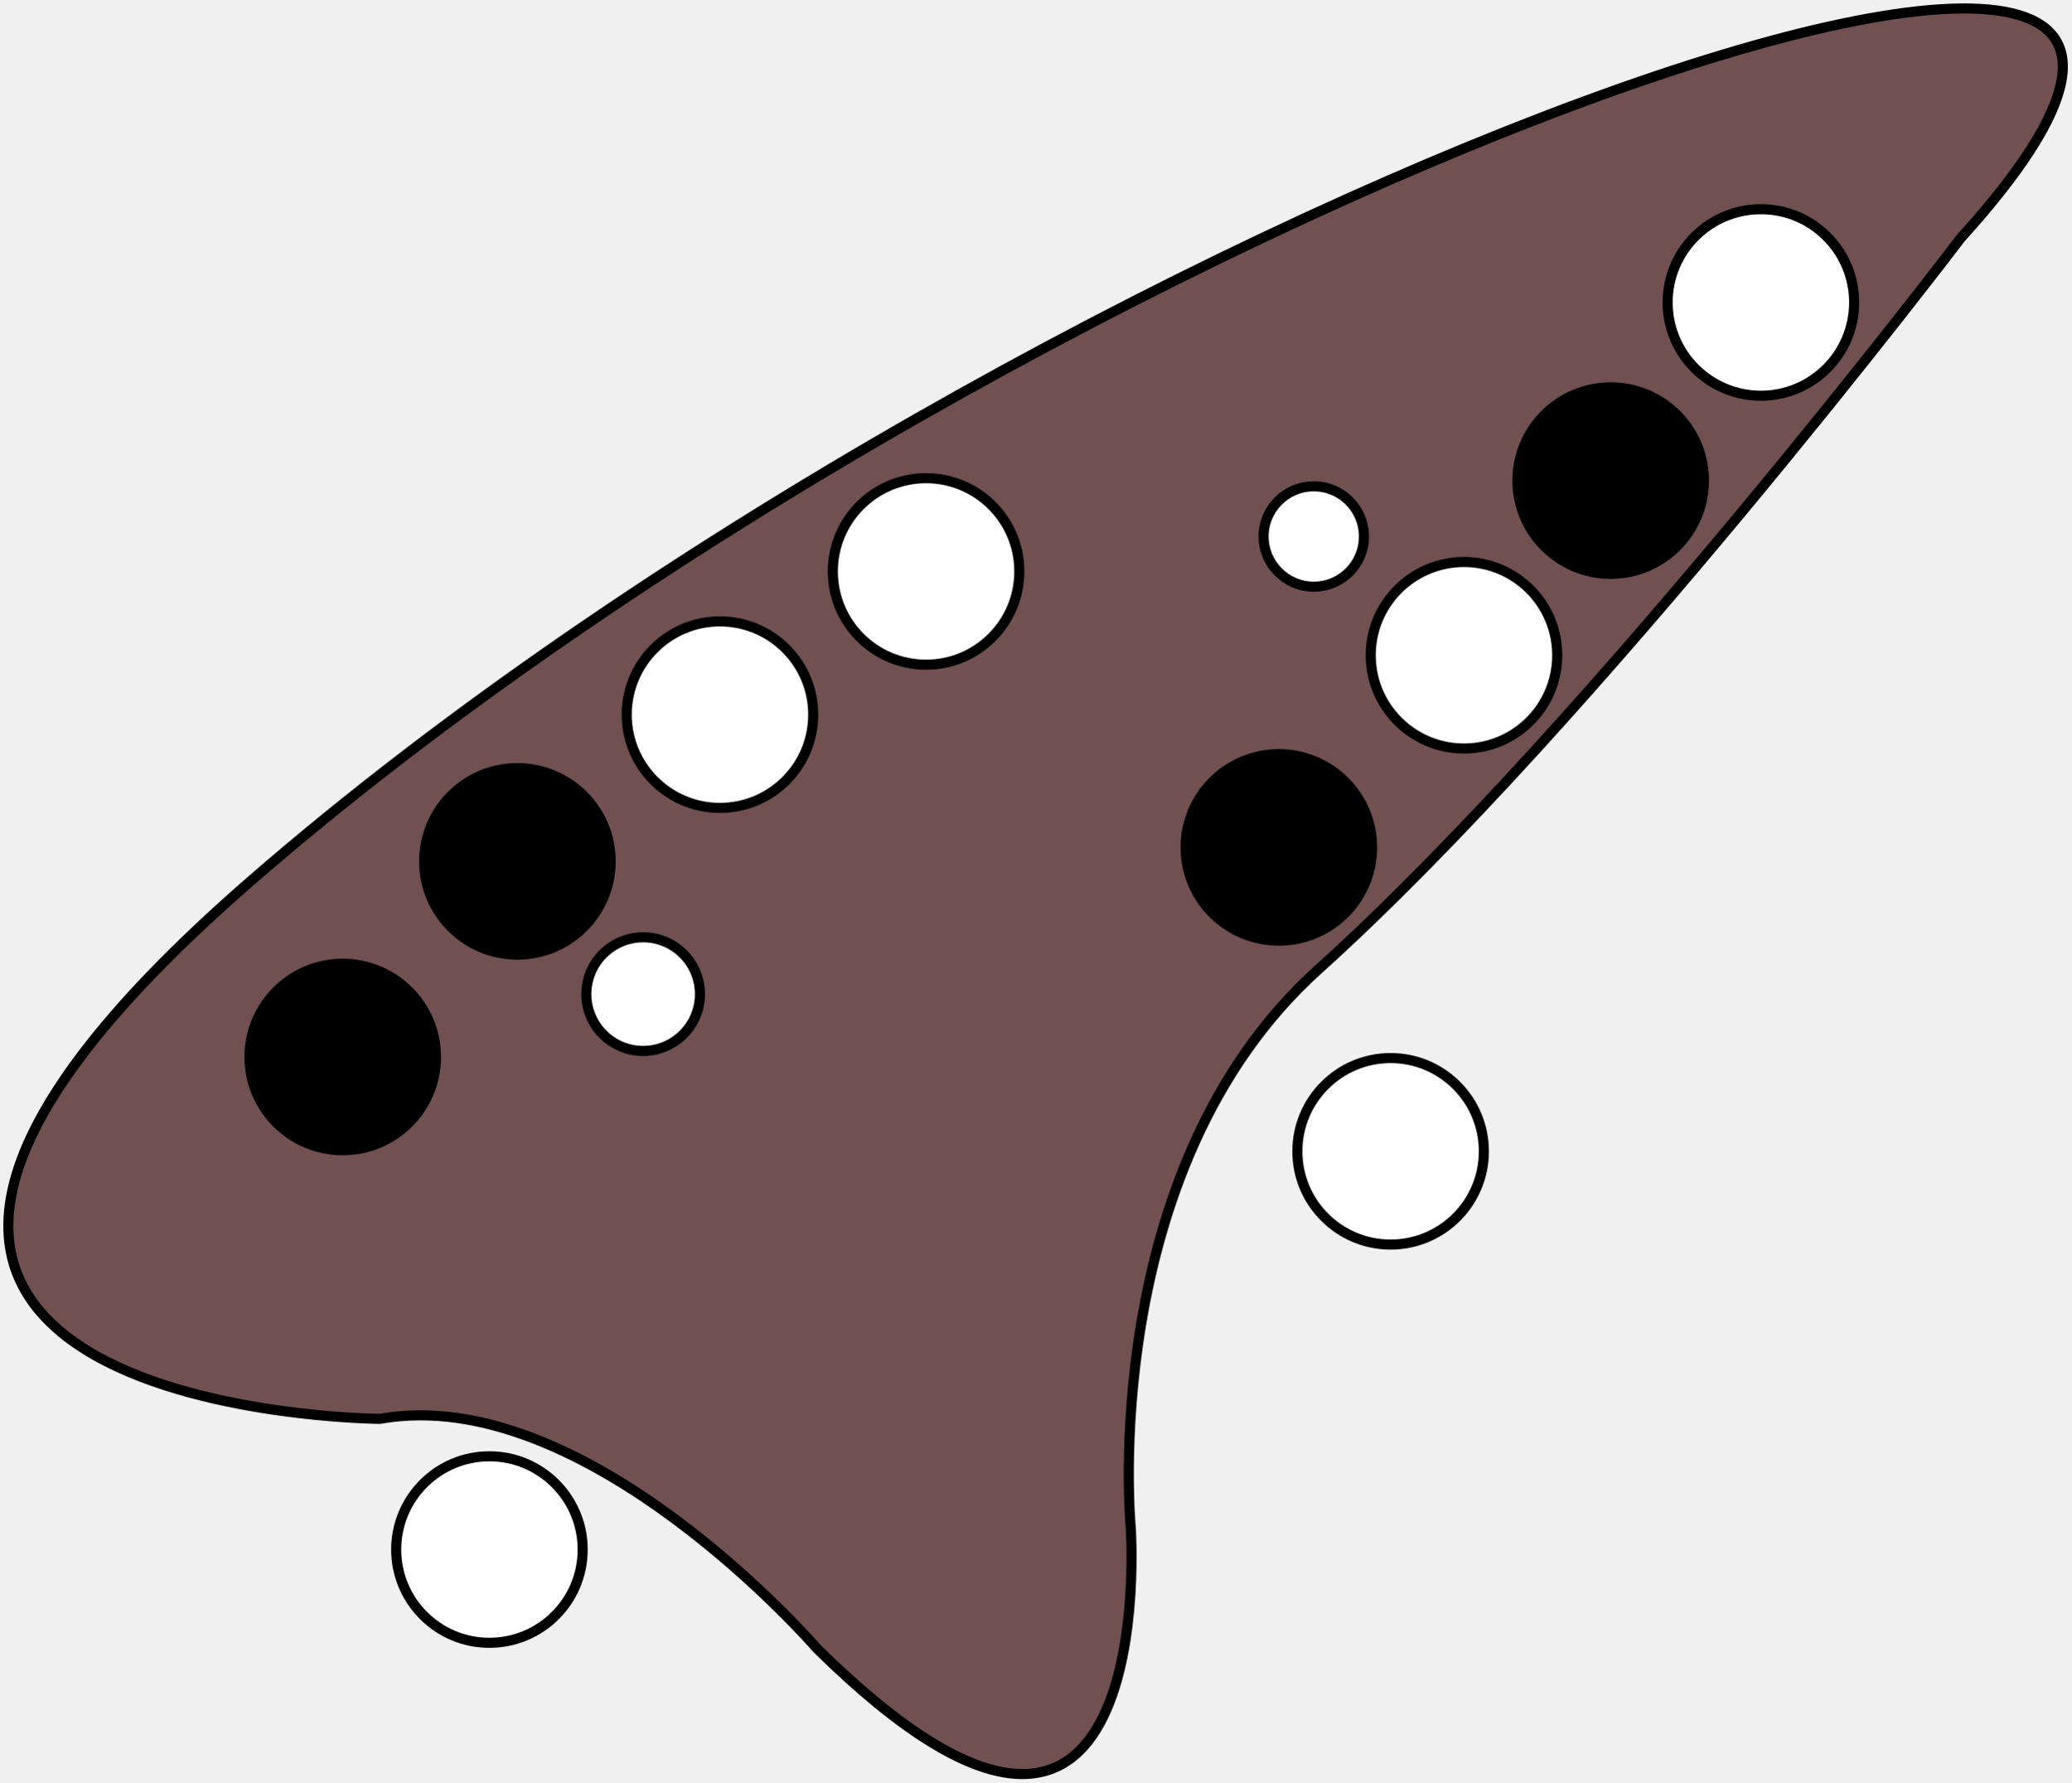
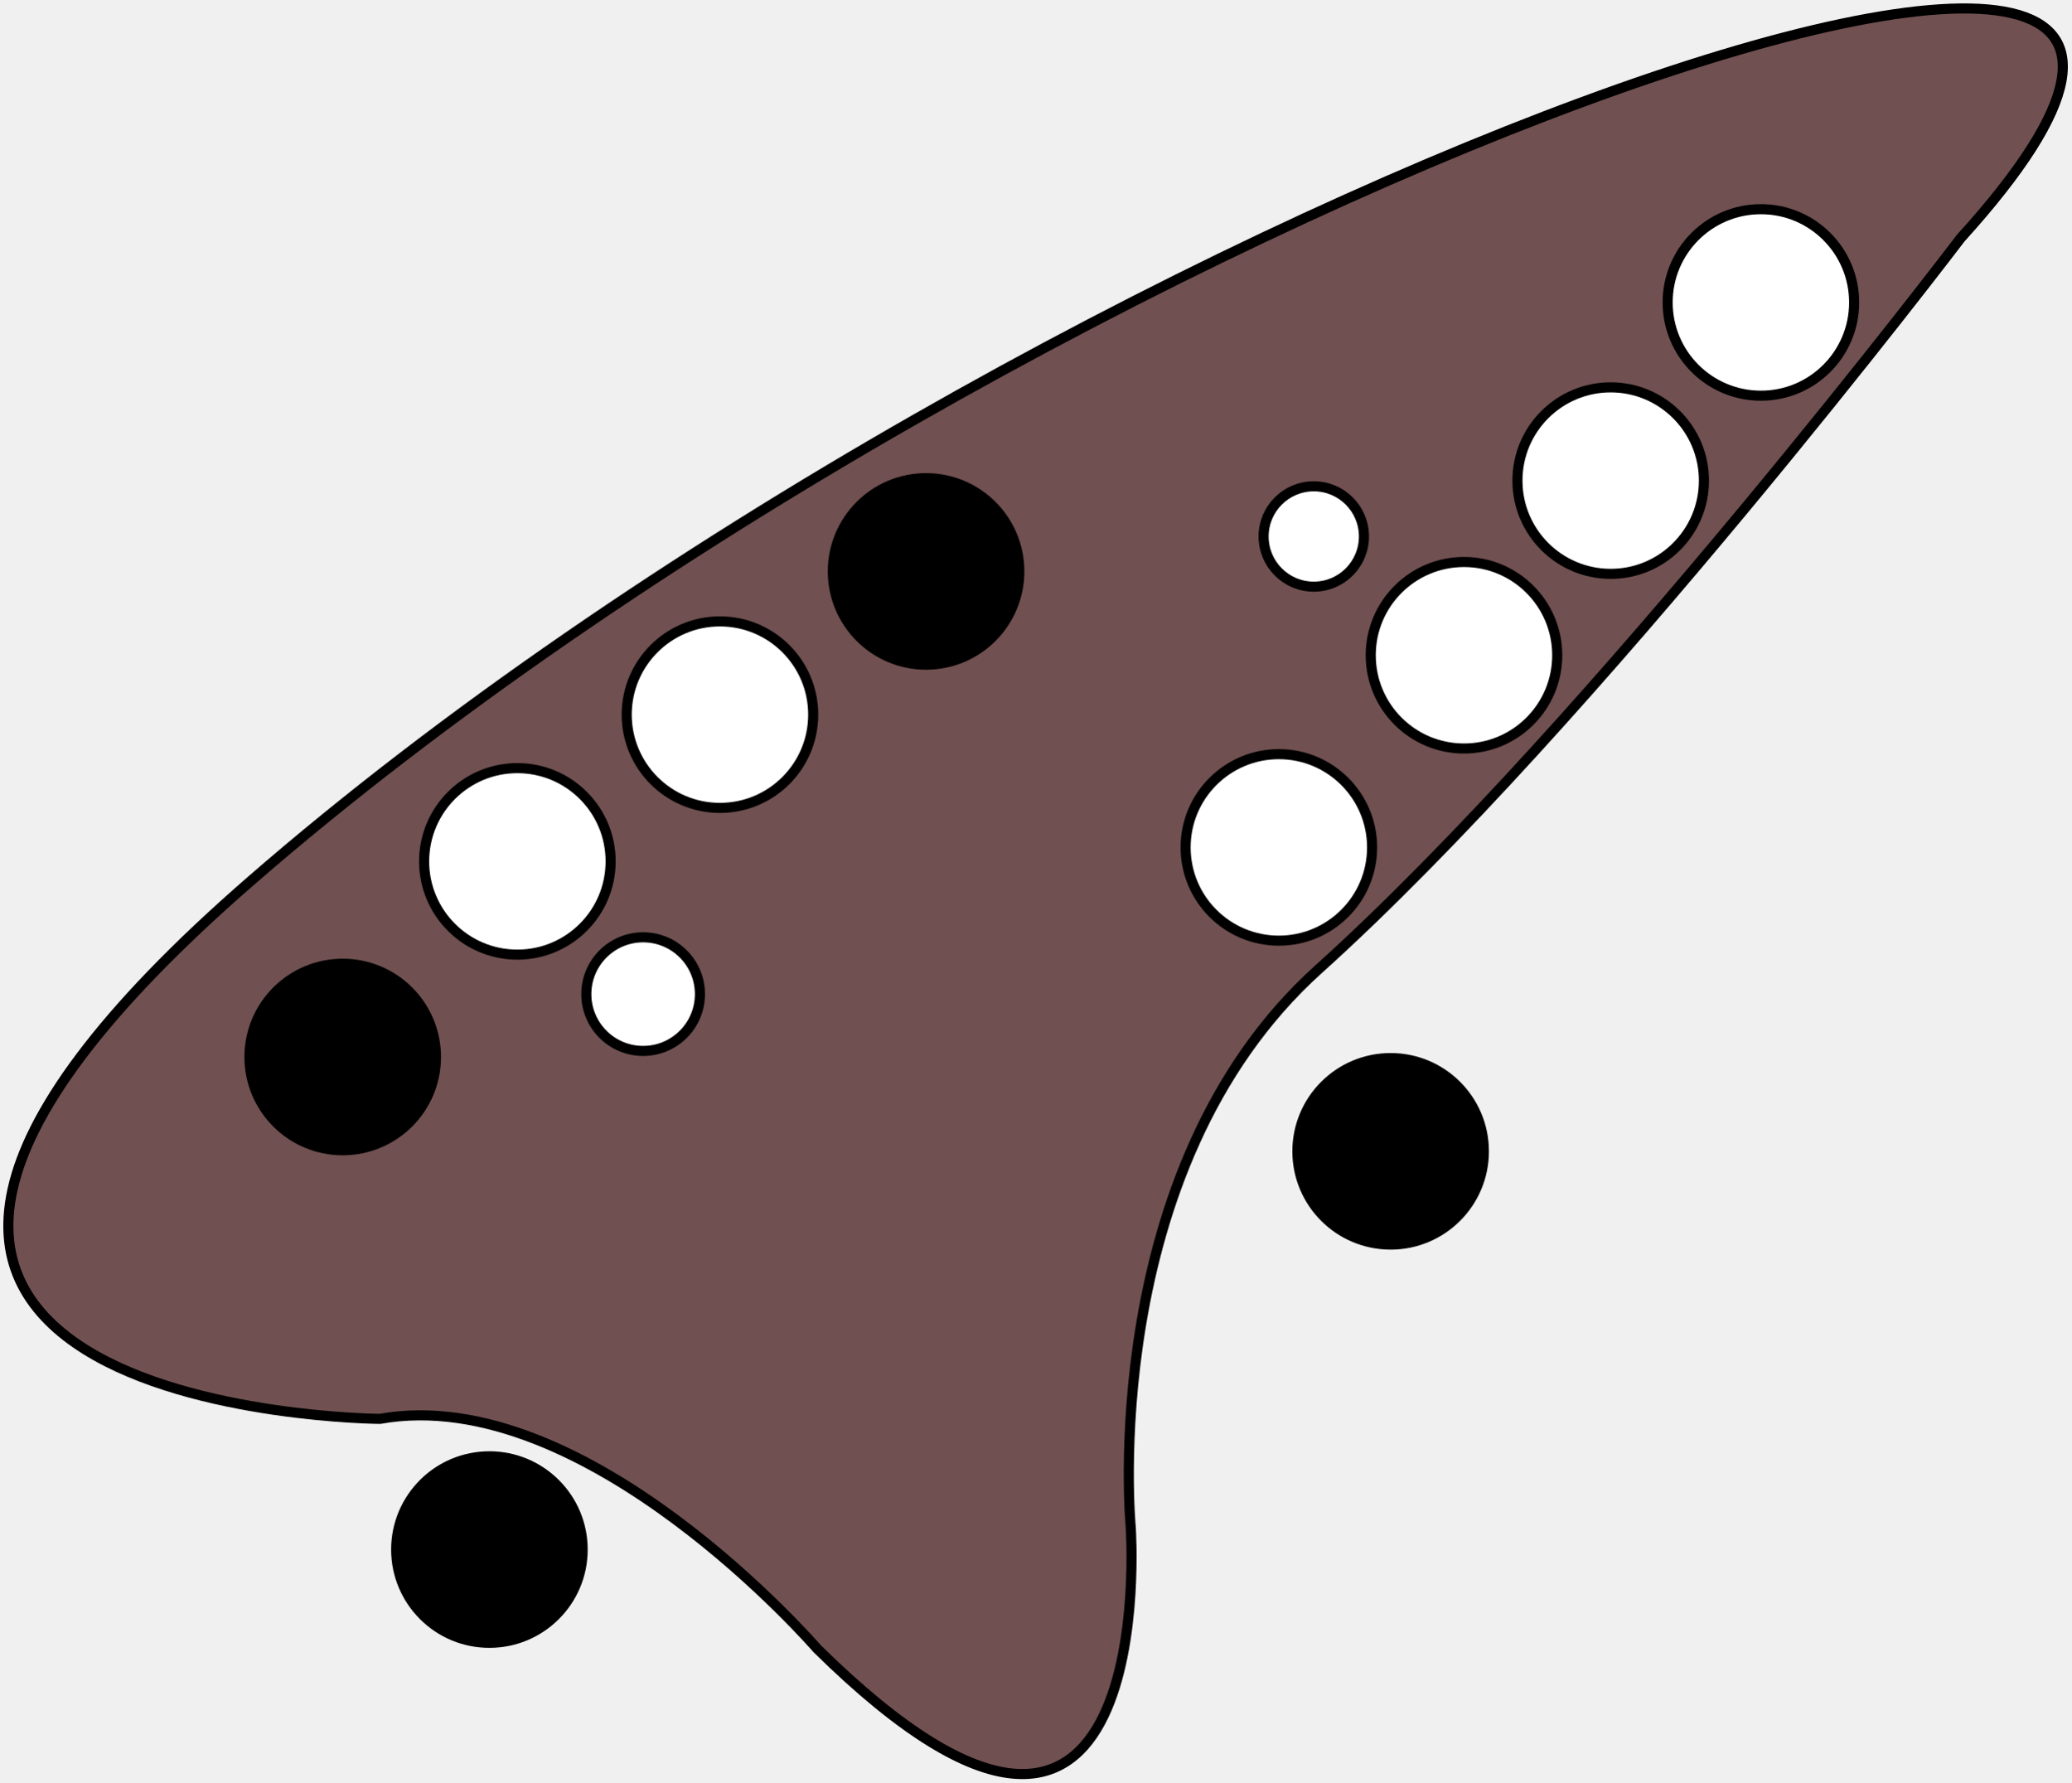
<svg xmlns="http://www.w3.org/2000/svg" width="82.138mm" height="70.682mm" viewBox="0 0 82.138 70.682" version="1.1" id="svg1">
  <defs id="defs1">
    <linearGradient id="swatch1">
      <stop style="stop-color:#ffffff;stop-opacity:1;" offset="0" id="stop1" />
    </linearGradient>
  </defs>
  <g id="layer1" transform="translate(-70.74366,-41.10124)">
    <path style="fill:#705050;fill-opacity:1;stroke:#000000;stroke-width:0.4;stroke-linecap:butt;stroke-linejoin:miter;stroke-dasharray:none;stroke-opacity:1" d="m 148.5,50.545 c 19.681,-21.707 -37.132,-1.162 -67.785,25.468 -24.344,21.148 5.094,21.354 5.094,21.354 8.195,-1.473 17.338,9.11 17.338,9.11 13.714,13.518 12.44,-4.8 12.44,-4.8 0,0 -1.371,-14.203 7.445,-22.138 C 133.948,69.715 148.5,50.545 148.5,50.545 Z" id="path13" />
    <g id="g1" transform="translate(1.662354,-1.800884)">
      <circle style="fill:#000000;fill-opacity:1;fill-rule:evenodd;stroke:#000000;stroke-width:0.4;stroke-dasharray:none;stroke-opacity:1" id="path2" cx="82.672" cy="84.817" r="3.698" />
-       <circle style="fill:#000000;fill-opacity:1;fill-rule:evenodd;stroke:#000000;stroke-width:0.4;stroke-dasharray:none;stroke-opacity:1" id="path3" cx="89.599" cy="77.06" r="3.698" />
+       <circle style="fill:#ffffff;fill-opacity:1;fill-rule:evenodd;stroke:#000000;stroke-width:0.4;stroke-dasharray:none;stroke-opacity:1" id="path3" cx="89.599" cy="77.06" r="3.698" />
      <circle style="fill:#ffffff;fill-opacity:1;fill-rule:evenodd;stroke:#000000;stroke-width:0.4;stroke-dasharray:none;stroke-opacity:1" id="path4" cx="97.633" cy="71.241" r="3.698" />
-       <circle style="fill:#ffffff;fill-opacity:1;fill-rule:evenodd;stroke:#000000;stroke-width:0.4;stroke-dasharray:none;stroke-opacity:1" id="path5" cx="105.807" cy="65.562" r="3.698" />
-       <circle style="fill:#000000;fill-opacity:1;fill-rule:evenodd;stroke:#000000;stroke-width:0.4;stroke-dasharray:none;stroke-opacity:1" id="path8" cx="119.798" cy="76.506" r="3.698" />
+       <circle style="fill:#000000;fill-opacity:1;fill-rule:evenodd;stroke:#000000;stroke-width:0.4;stroke-dasharray:none;stroke-opacity:1" id="path5" cx="105.807" cy="65.562" r="3.698" />
+       <circle style="fill:#ffffff;fill-opacity:1;fill-rule:evenodd;stroke:#000000;stroke-width:0.4;stroke-dasharray:none;stroke-opacity:1" id="path8" cx="119.798" cy="76.506" r="3.698" />
      <circle style="fill:#ffffff;fill-opacity:1;fill-rule:evenodd;stroke:#000000;stroke-width:0.4;stroke-dasharray:none;stroke-opacity:1" id="path9" cx="127.14" cy="68.886" r="3.698" />
-       <circle style="fill:#000000;fill-opacity:1;fill-rule:evenodd;stroke:#000000;stroke-width:0.4;stroke-dasharray:none;stroke-opacity:1" id="path10" cx="132.958" cy="61.96" r="3.698" />
+       <circle style="fill:#ffffff;fill-opacity:1;fill-rule:evenodd;stroke:#000000;stroke-width:0.4;stroke-dasharray:none;stroke-opacity:1" id="path10" cx="132.958" cy="61.96" r="3.698" />
      <circle style="fill:#ffffff;fill-opacity:1;fill-rule:evenodd;stroke:#000000;stroke-width:0.4;stroke-dasharray:none;stroke-opacity:1" id="path11" cx="138.915" cy="54.895" r="3.698" />
-       <circle style="fill:#ffffff;fill-opacity:1;fill-rule:evenodd;stroke:#000000;stroke-width:0.4;stroke-dasharray:none;stroke-opacity:1" id="path1" cx="88.49" cy="104.35" r="3.698" />
-       <circle style="fill:#ffffff;fill-opacity:1;fill-rule:evenodd;stroke:#000000;stroke-width:0.4;stroke-dasharray:none;stroke-opacity:1" id="path7" cx="124.231" cy="88.558" r="3.698" />
+       <circle style="fill:#000000;fill-opacity:1;fill-rule:evenodd;stroke:#000000;stroke-width:0.4;stroke-dasharray:none;stroke-opacity:1" id="path1" cx="88.49" cy="104.35" r="3.698" />
+       <circle style="fill:#000000;fill-opacity:1;fill-rule:evenodd;stroke:#000000;stroke-width:0.4;stroke-dasharray:none;stroke-opacity:1" id="path7" cx="124.231" cy="88.558" r="3.698" />
      <circle style="fill:#ffffff;fill-opacity:1;fill-rule:evenodd;stroke:#000000;stroke-width:0.4;stroke-dasharray:none;stroke-opacity:1" id="path6" cx="94.586" cy="82.324" r="2.253" />
      <circle style="fill:#ffffff;fill-opacity:1;fill-rule:evenodd;stroke:#000000;stroke-width:0.4;stroke-dasharray:none;stroke-opacity:1" id="path12" cx="121.183" cy="64.176" r="1.99" />
    </g>
  </g>
</svg>
